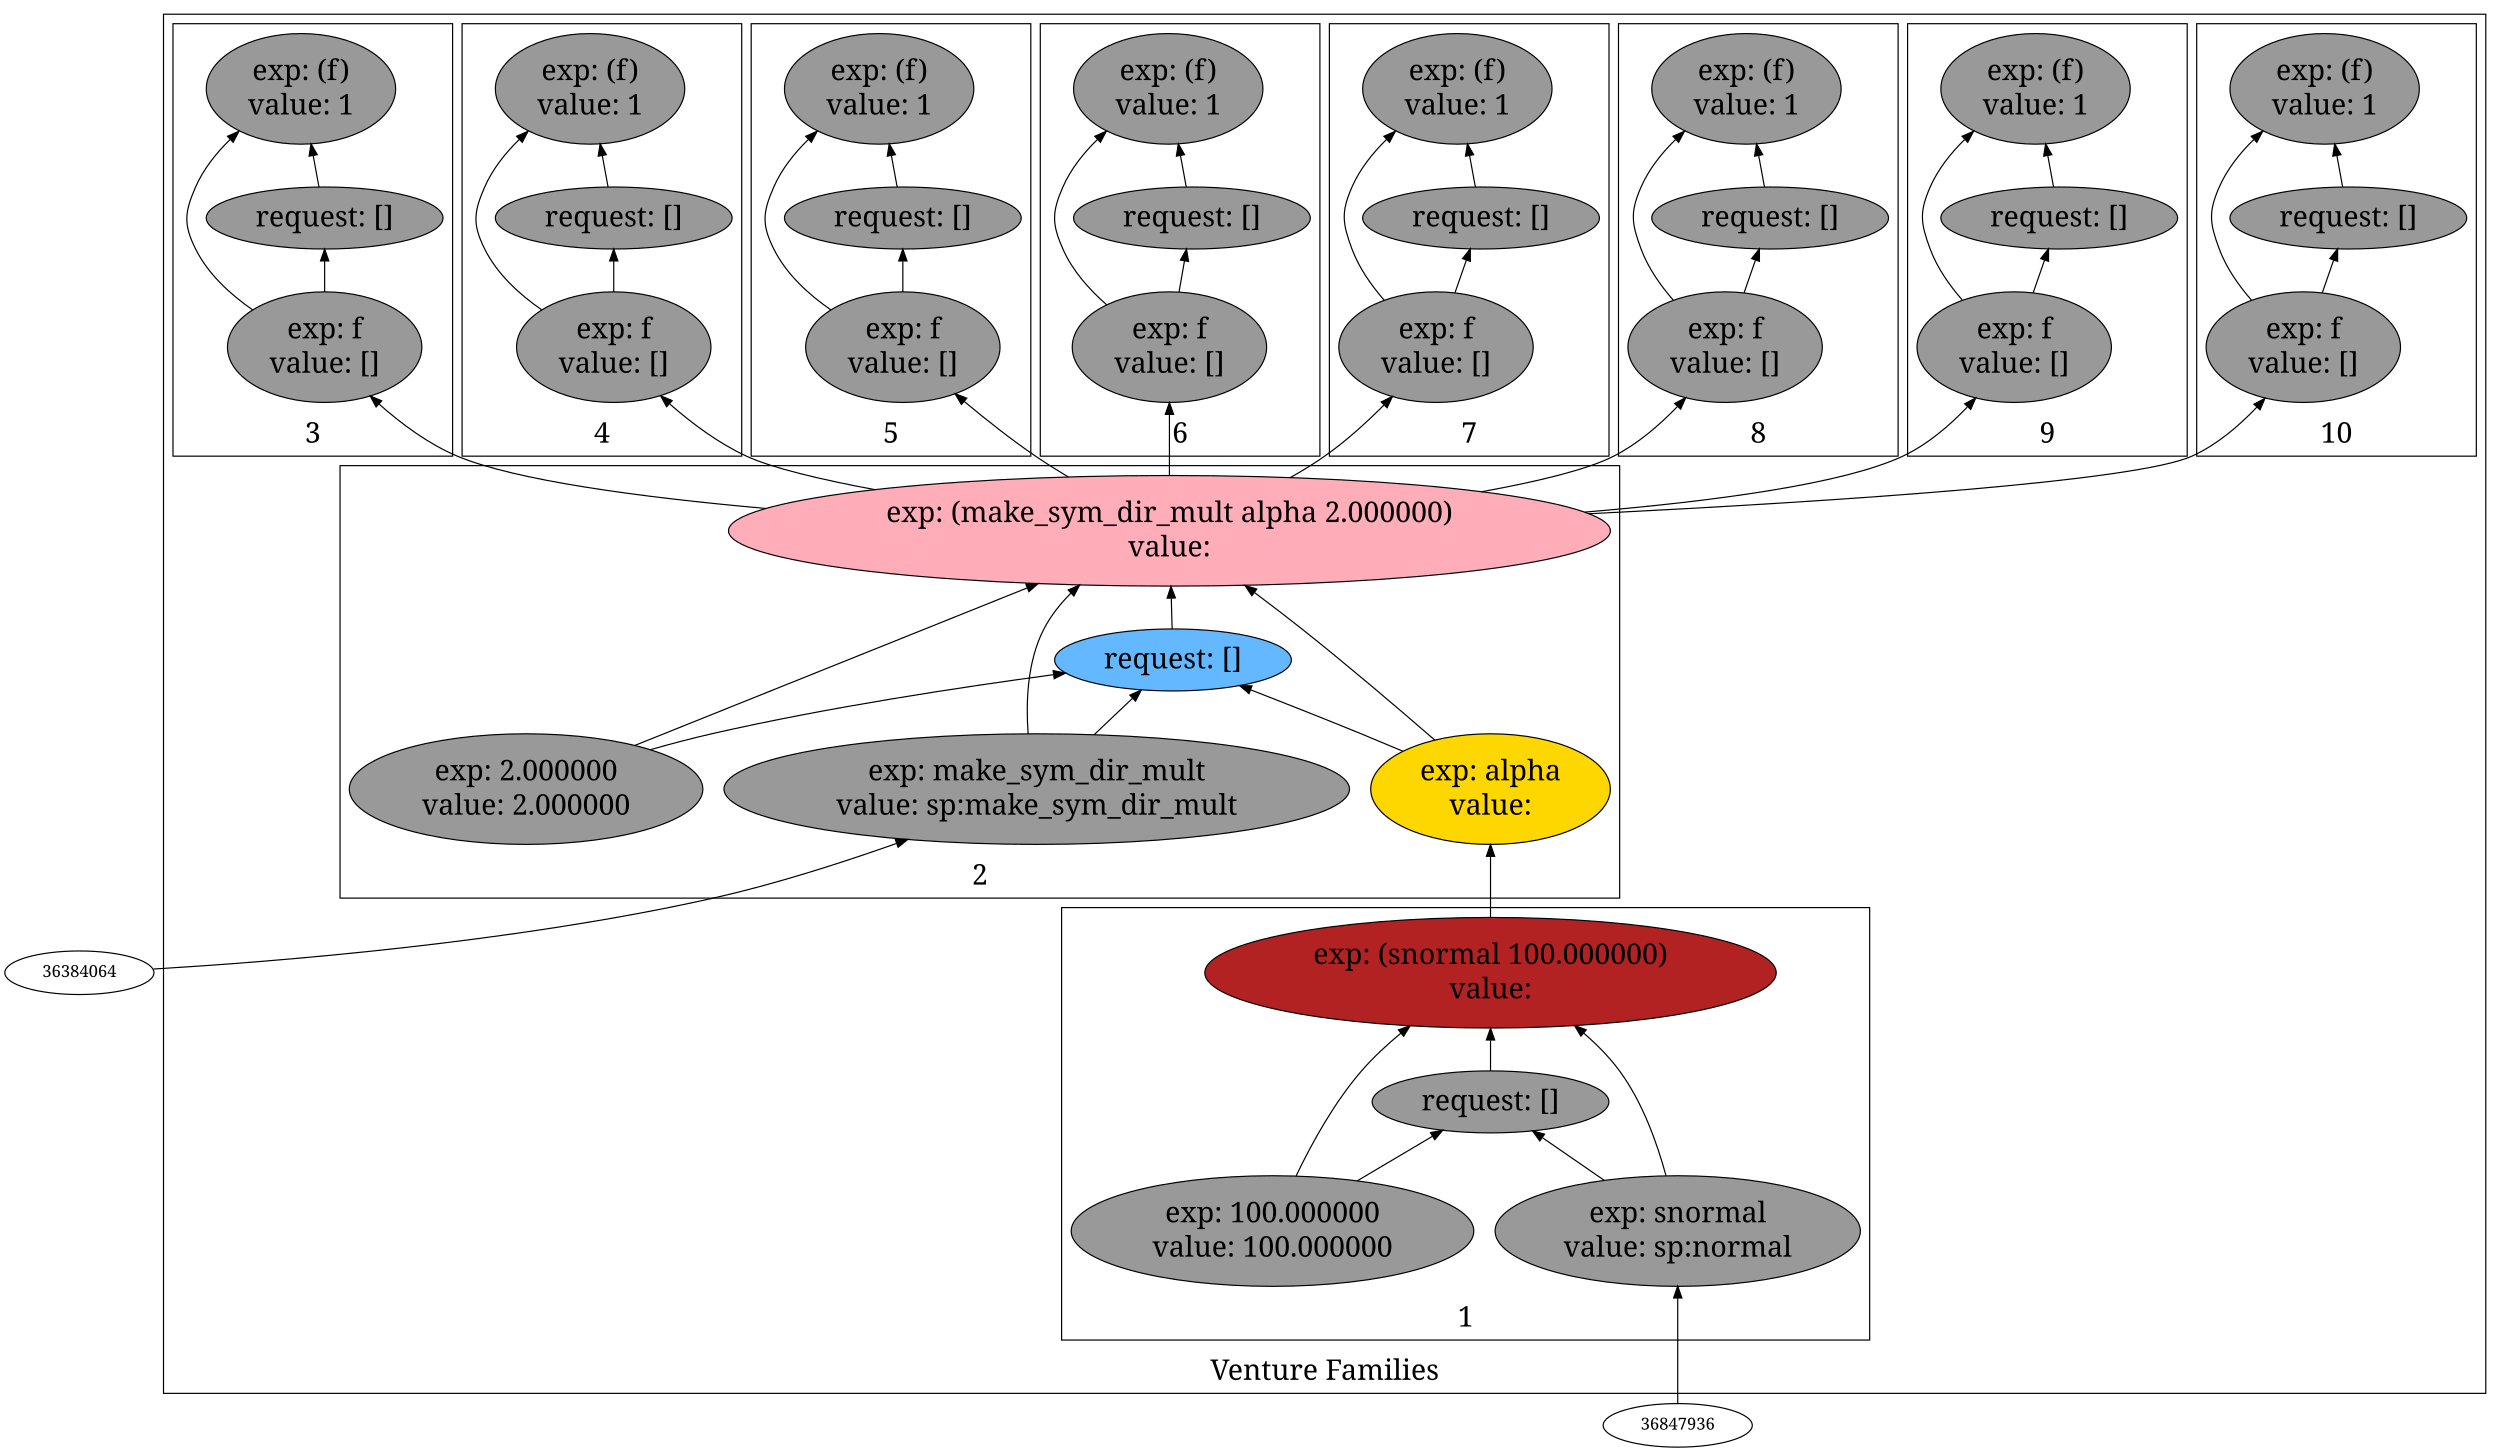
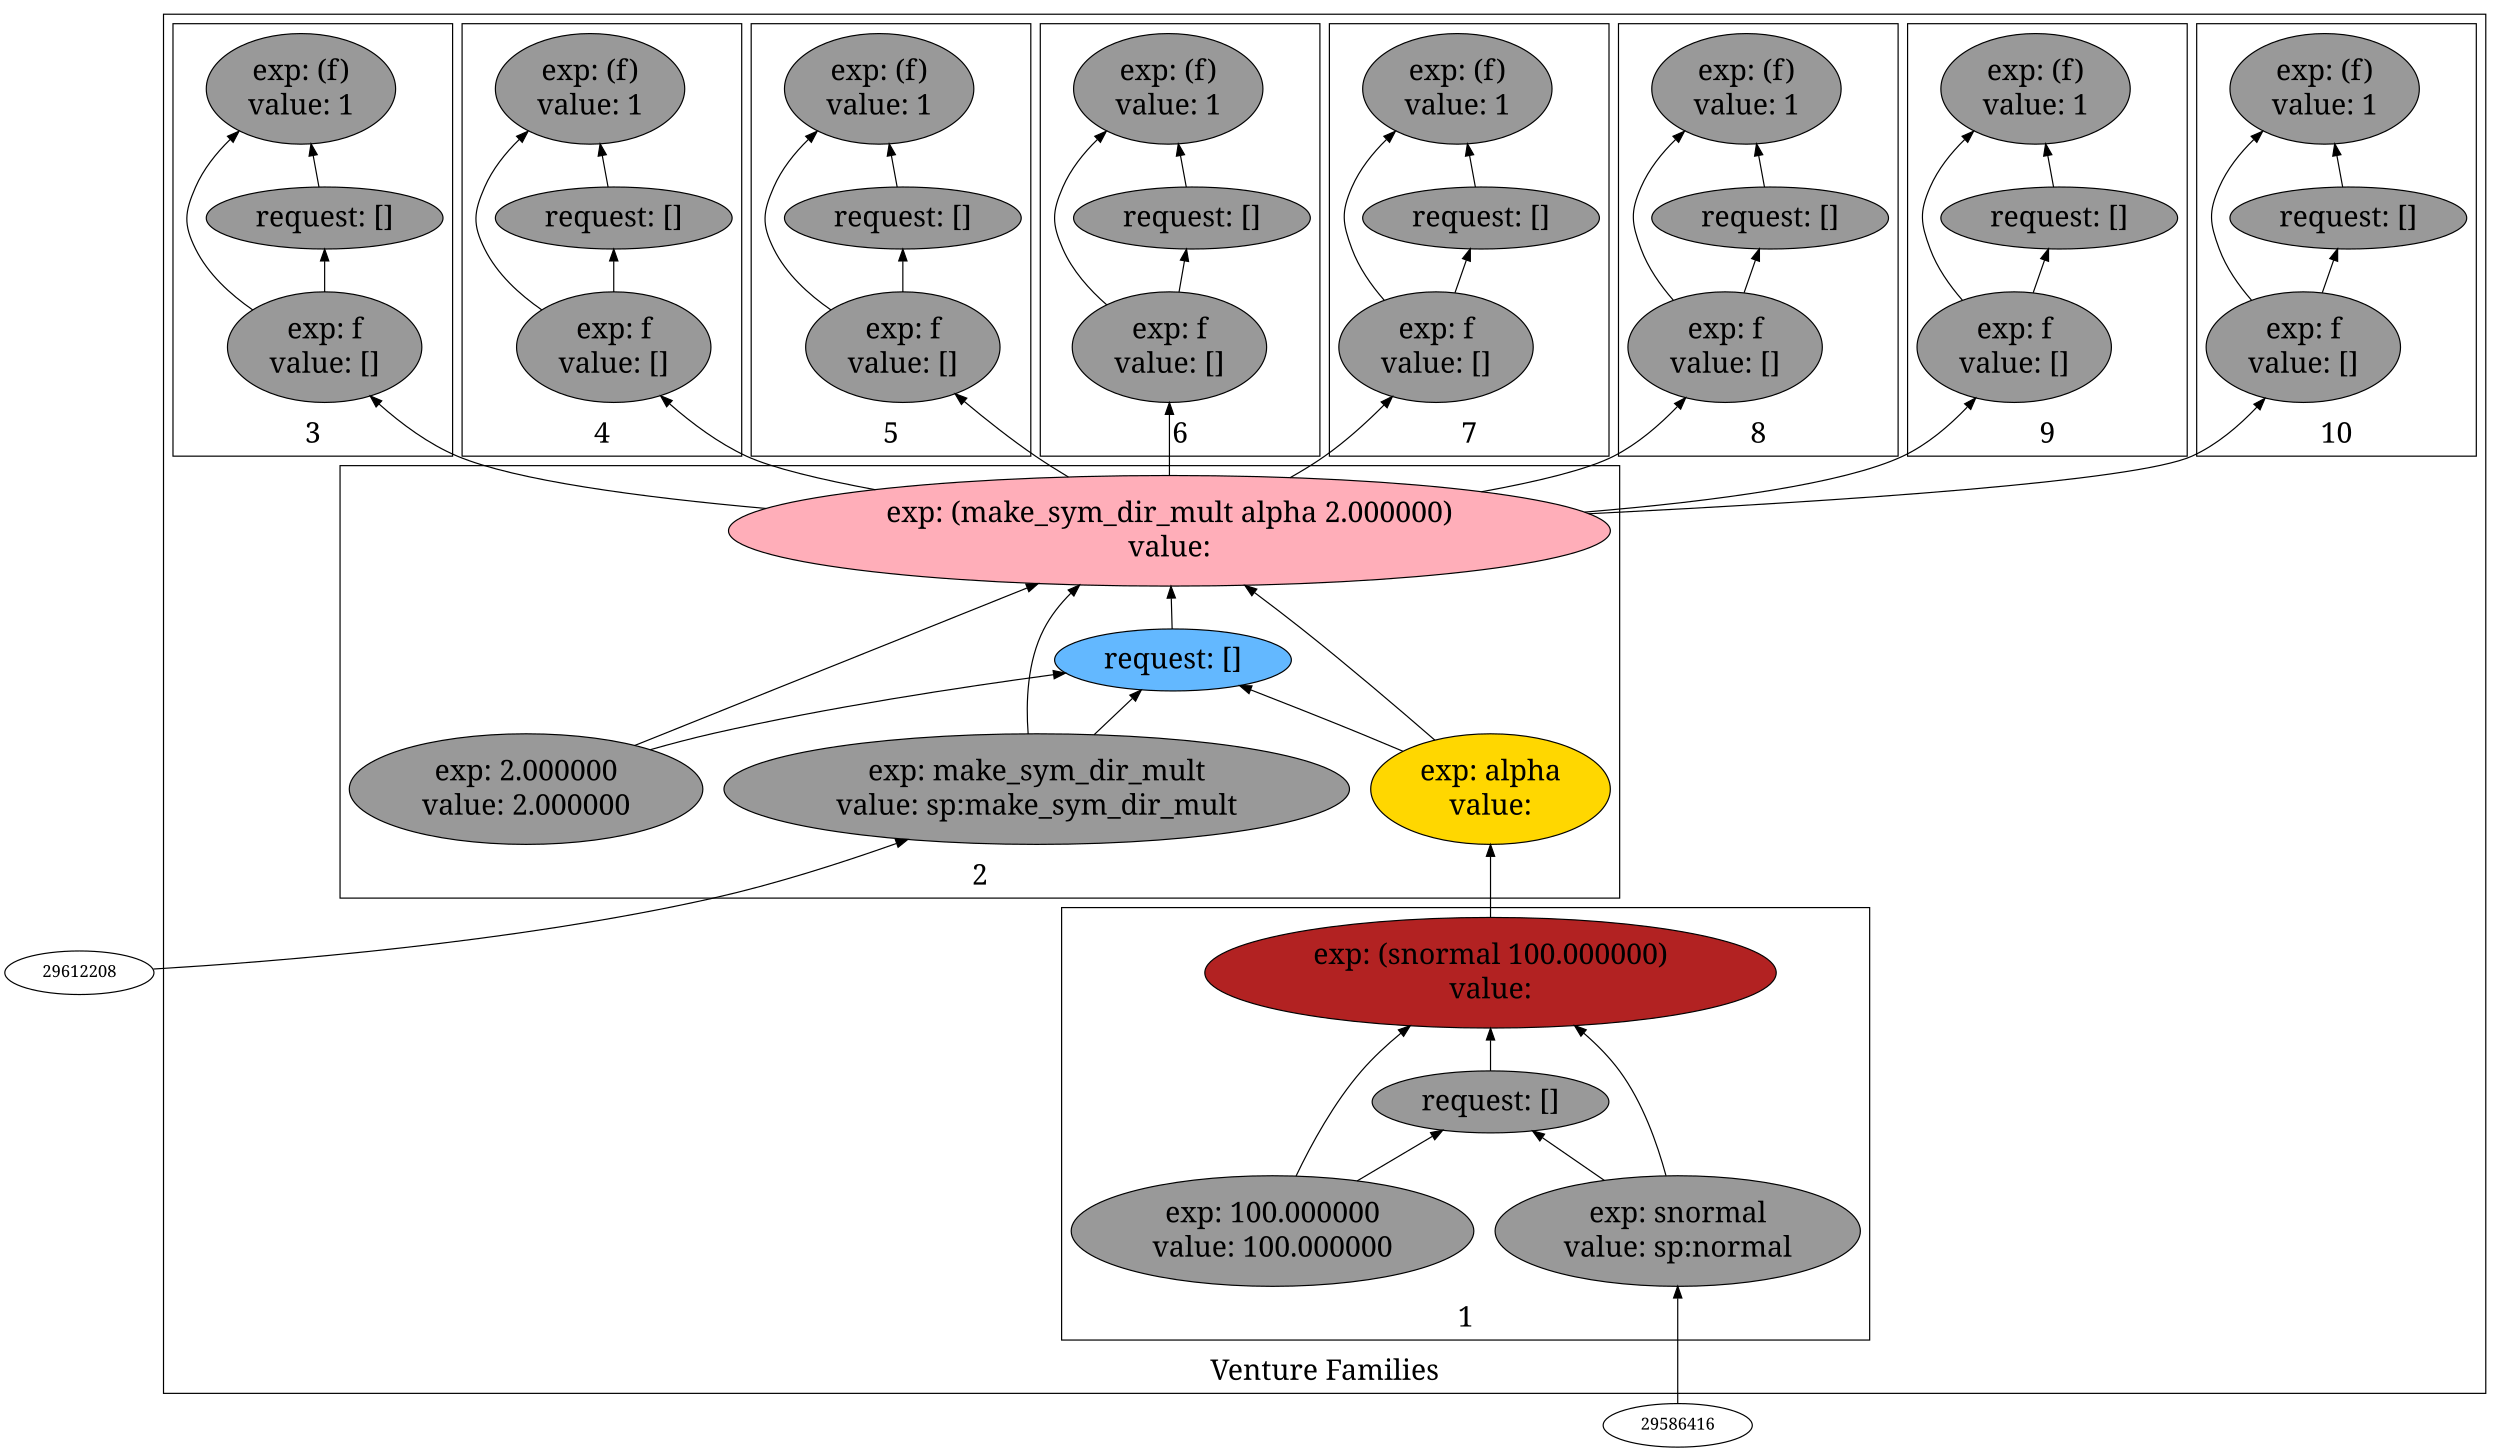
<svg xmlns="http://www.w3.org/2000/svg" width="2110pt" height="1226pt" viewBox="0.00 0.00 2110.00 1226.00">
  <g id="graph1" class="graph" transform="scale(1 1) rotate(0) translate(4 1222)">
    <polygon fill="white" stroke="white" points="-4,5 -4,-1222 2107,-1222 2107,5 -4,5" />
    <g id="graph2" class="cluster">
      <polygon fill="none" stroke="black" points="134,-46 134,-1210 2094,-1210 2094,-46 134,-46" />
      <text text-anchor="middle" x="1114" y="-57.4" font-family="Times Roman,serif" font-size="24.00">Venture Families</text>
    </g>
    <g id="graph3" class="cluster">
      <polygon fill="none" stroke="black" points="892,-91 892,-456 1574,-456 1574,-91 892,-91" />
      <text text-anchor="middle" x="1233" y="-102.4" font-family="Times Roman,serif" font-size="24.00">1</text>
    </g>
    <g id="graph4" class="cluster">
      <polygon fill="none" stroke="black" points="283,-464 283,-829 1363,-829 1363,-464 283,-464" />
      <text text-anchor="middle" x="823" y="-475.4" font-family="Times Roman,serif" font-size="24.00">2</text>
    </g>
    <g id="graph5" class="cluster">
      <polygon fill="none" stroke="black" points="142,-837 142,-1202 378,-1202 378,-837 142,-837" />
      <text text-anchor="middle" x="260" y="-848.4" font-family="Times Roman,serif" font-size="24.00">3</text>
    </g>
    <g id="graph6" class="cluster">
      <polygon fill="none" stroke="black" points="386,-837 386,-1202 622,-1202 622,-837 386,-837" />
      <text text-anchor="middle" x="504" y="-848.4" font-family="Times Roman,serif" font-size="24.00">4</text>
    </g>
    <g id="graph7" class="cluster">
      <polygon fill="none" stroke="black" points="630,-837 630,-1202 866,-1202 866,-837 630,-837" />
      <text text-anchor="middle" x="748" y="-848.4" font-family="Times Roman,serif" font-size="24.00">5</text>
    </g>
    <g id="graph8" class="cluster">
      <polygon fill="none" stroke="black" points="874,-837 874,-1202 1110,-1202 1110,-837 874,-837" />
      <text text-anchor="middle" x="992" y="-848.4" font-family="Times Roman,serif" font-size="24.00">6</text>
    </g>
    <g id="graph9" class="cluster">
      <polygon fill="none" stroke="black" points="1118,-837 1118,-1202 1354,-1202 1354,-837 1118,-837" />
      <text text-anchor="middle" x="1236" y="-848.4" font-family="Times Roman,serif" font-size="24.00">7</text>
    </g>
    <g id="graph10" class="cluster">
      <polygon fill="none" stroke="black" points="1362,-837 1362,-1202 1598,-1202 1598,-837 1362,-837" />
      <text text-anchor="middle" x="1480" y="-848.4" font-family="Times Roman,serif" font-size="24.00">8</text>
    </g>
    <g id="graph11" class="cluster">
      <polygon fill="none" stroke="black" points="1606,-837 1606,-1202 1842,-1202 1842,-837 1606,-837" />
      <text text-anchor="middle" x="1724" y="-848.4" font-family="Times Roman,serif" font-size="24.00">9</text>
    </g>
    <g id="graph12" class="cluster">
      <polygon fill="none" stroke="black" points="1850,-837 1850,-1202 2086,-1202 2086,-837 1850,-837" />
      <text text-anchor="middle" x="1968" y="-848.4" font-family="Times Roman,serif" font-size="24.00">10</text>
    </g>
    <g id="node3" class="node">
      <ellipse fill="firebrick" stroke="black" cx="1254" cy="-401" rx="241.123" ry="46.669" />
      <text text-anchor="middle" x="1254" y="-408.4" font-family="Times Roman,serif" font-size="24.00">exp: (snormal 100.000000)</text>
      <text text-anchor="middle" x="1254" y="-379.4" font-family="Times Roman,serif" font-size="24.00">value: </text>
    </g>
    <g id="node11" class="node">
      <ellipse fill="gold" stroke="black" cx="1254" cy="-556" rx="101.116" ry="46.669" />
      <text text-anchor="middle" x="1254" y="-563.4" font-family="Times Roman,serif" font-size="24.00">exp: alpha</text>
      <text text-anchor="middle" x="1254" y="-534.4" font-family="Times Roman,serif" font-size="24.00">value: </text>
    </g>
-     <g id="edge87" class="edge">
+     <g id="edge91" class="edge">
      <path fill="none" stroke="black" d="M1254,-447.505C1254,-463.677 1254,-482.005 1254,-498.933" />
      <polygon fill="black" stroke="black" points="1250.5,-499.26 1254,-509.26 1257.5,-499.26 1250.5,-499.26" />
    </g>
    <g id="node4" class="node">
      <ellipse fill="#999999" stroke="black" cx="1254" cy="-292" rx="99.91" ry="26.163" />
      <text text-anchor="middle" x="1254" y="-284.9" font-family="Times Roman,serif" font-size="24.00">request: []</text>
    </g>
-     <g id="edge105" class="edge">
+     <g id="edge31" class="edge">
      <path fill="none" stroke="black" d="M1254,-318.108C1254,-325.979 1254,-334.946 1254,-344.005" />
      <polygon fill="black" stroke="black" points="1250.5,-344.218 1254,-354.218 1257.5,-344.218 1250.5,-344.218" />
    </g>
    <g id="node5" class="node">
      <ellipse fill="#999999" stroke="black" cx="1412" cy="-183" rx="154.149" ry="46.669" />
      <text text-anchor="middle" x="1412" y="-190.4" font-family="Times Roman,serif" font-size="24.00">exp: snormal</text>
      <text text-anchor="middle" x="1412" y="-161.4" font-family="Times Roman,serif" font-size="24.00">value: sp:normal</text>
    </g>
-     <g id="edge95" class="edge">
+     <g id="edge21" class="edge">
      <path fill="none" stroke="black" d="M1402.12,-229.623C1394.63,-257.217 1382.28,-291.787 1363,-318 1354.47,-329.599 1343.88,-340.353 1332.68,-350.014" />
      <polygon fill="black" stroke="black" points="1330.3,-347.44 1324.85,-356.524 1334.78,-352.823 1330.3,-347.44" />
    </g>
-     <g id="edge97" class="edge">
+     <g id="edge23" class="edge">
      <path fill="none" stroke="black" d="M1350.01,-225.767C1332.65,-237.744 1314.14,-250.514 1298.05,-261.614" />
      <polygon fill="black" stroke="black" points="1295.62,-259.033 1289.38,-267.592 1299.6,-264.795 1295.62,-259.033" />
    </g>
    <g id="node6" class="node">
      <ellipse fill="#999999" stroke="black" cx="1070" cy="-183" rx="169.913" ry="46.669" />
      <text text-anchor="middle" x="1070" y="-190.4" font-family="Times Roman,serif" font-size="24.00">exp: 100.000000</text>
      <text text-anchor="middle" x="1070" y="-161.4" font-family="Times Roman,serif" font-size="24.00">value: 100.000000</text>
    </g>
-     <g id="edge101" class="edge">
+     <g id="edge27" class="edge">
      <path fill="none" stroke="black" d="M1089.89,-229.45C1103.06,-256.982 1122.1,-291.547 1145,-318 1154.83,-329.359 1166.45,-340.165 1178.37,-350" />
      <polygon fill="black" stroke="black" points="1176.25,-352.783 1186.23,-356.319 1180.63,-347.326 1176.25,-352.783" />
    </g>
-     <g id="edge103" class="edge">
+     <g id="edge29" class="edge">
      <path fill="none" stroke="black" d="M1141.4,-225.298C1162.69,-237.909 1185.53,-251.438 1205.03,-262.993" />
      <polygon fill="black" stroke="black" points="1203.36,-266.067 1213.74,-268.153 1206.92,-260.045 1203.36,-266.067" />
    </g>
    <g id="node8" class="node">
      <ellipse fill="#ffaeb9" stroke="black" cx="983" cy="-774" rx="372.145" ry="46.669" />
      <text text-anchor="middle" x="983" y="-781.4" font-family="Times Roman,serif" font-size="24.00">exp: (make_sym_dir_mult alpha 2.000000)</text>
      <text text-anchor="middle" x="983" y="-752.4" font-family="Times Roman,serif" font-size="24.00">value: </text>
    </g>
    <g id="node16" class="node">
      <ellipse fill="#999999" stroke="black" cx="270" cy="-929" rx="82.024" ry="46.669" />
      <text text-anchor="middle" x="270" y="-936.4" font-family="Times Roman,serif" font-size="24.00">exp: f</text>
      <text text-anchor="middle" x="270" y="-907.4" font-family="Times Roman,serif" font-size="24.00">value: []</text>
    </g>
-     <g id="edge73" class="edge">
+     <g id="edge53" class="edge">
      <path fill="none" stroke="black" d="M642.586,-792.841C534.738,-802.443 430.879,-816.561 382,-837 357.821,-847.111 334.778,-864.222 315.949,-880.964" />
      <polygon fill="black" stroke="black" points="313.439,-878.517 308.414,-887.844 318.159,-883.686 313.439,-878.517" />
    </g>
    <g id="node20" class="node">
      <ellipse fill="#999999" stroke="black" cx="514" cy="-929" rx="82.024" ry="46.669" />
      <text text-anchor="middle" x="514" y="-936.4" font-family="Times Roman,serif" font-size="24.00">exp: f</text>
      <text text-anchor="middle" x="514" y="-907.4" font-family="Times Roman,serif" font-size="24.00">value: []</text>
    </g>
-     <g id="edge41" class="edge">
+     <g id="edge61" class="edge">
      <path fill="none" stroke="black" d="M734.842,-808.646C688.549,-817.265 647.87,-826.939 626,-837 602.597,-847.766 580,-864.635 561.308,-881.003" />
      <polygon fill="black" stroke="black" points="558.651,-878.684 553.545,-887.968 563.326,-883.895 558.651,-878.684" />
    </g>
    <g id="node24" class="node">
      <ellipse fill="#999999" stroke="black" cx="758" cy="-929" rx="82.024" ry="46.669" />
      <text text-anchor="middle" x="758" y="-936.4" font-family="Times Roman,serif" font-size="24.00">exp: f</text>
      <text text-anchor="middle" x="758" y="-907.4" font-family="Times Roman,serif" font-size="24.00">value: []</text>
    </g>
-     <g id="edge57" class="edge">
+     <g id="edge37" class="edge">
      <path fill="none" stroke="black" d="M897.773,-819.343C888.252,-825.045 878.817,-830.992 870,-837 849.53,-850.948 828.243,-867.772 809.793,-883.199" />
      <polygon fill="black" stroke="black" points="807.458,-880.589 802.07,-889.712 811.971,-885.94 807.458,-880.589" />
    </g>
    <g id="node28" class="node">
      <ellipse fill="#999999" stroke="black" cx="983" cy="-929" rx="82.024" ry="46.669" />
      <text text-anchor="middle" x="983" y="-936.4" font-family="Times Roman,serif" font-size="24.00">exp: f</text>
      <text text-anchor="middle" x="983" y="-907.4" font-family="Times Roman,serif" font-size="24.00">value: []</text>
    </g>
-     <g id="edge65" class="edge">
+     <g id="edge69" class="edge">
      <path fill="none" stroke="black" d="M983,-820.505C983,-836.677 983,-855.005 983,-871.933" />
      <polygon fill="black" stroke="black" points="979.5,-872.26 983,-882.26 986.5,-872.26 979.5,-872.26" />
    </g>
    <g id="node32" class="node">
      <ellipse fill="#999999" stroke="black" cx="1208" cy="-929" rx="82.024" ry="46.669" />
      <text text-anchor="middle" x="1208" y="-936.4" font-family="Times Roman,serif" font-size="24.00">exp: f</text>
      <text text-anchor="middle" x="1208" y="-907.4" font-family="Times Roman,serif" font-size="24.00">value: []</text>
    </g>
-     <g id="edge25" class="edge">
+     <g id="edge77" class="edge">
      <path fill="none" stroke="black" d="M1084.67,-818.75C1094.85,-824.444 1104.8,-830.553 1114,-837 1131.68,-849.392 1149.11,-865.177 1164.08,-880.159" />
      <polygon fill="black" stroke="black" points="1161.72,-882.747 1171.22,-887.431 1166.71,-877.843 1161.72,-882.747" />
    </g>
    <g id="node36" class="node">
      <ellipse fill="#999999" stroke="black" cx="1452" cy="-929" rx="82.024" ry="46.669" />
      <text text-anchor="middle" x="1452" y="-936.4" font-family="Times Roman,serif" font-size="24.00">exp: f</text>
      <text text-anchor="middle" x="1452" y="-907.4" font-family="Times Roman,serif" font-size="24.00">value: []</text>
    </g>
-     <g id="edge17" class="edge">
+     <g id="edge103" class="edge">
      <path fill="none" stroke="black" d="M1246.26,-806.942C1294.06,-815.588 1335.79,-825.701 1358,-837 1377.94,-847.142 1396.38,-862.996 1411.56,-878.703" />
      <polygon fill="black" stroke="black" points="1409.35,-881.465 1418.74,-886.377 1414.46,-876.683 1409.35,-881.465" />
    </g>
    <g id="node40" class="node">
      <ellipse fill="#999999" stroke="black" cx="1696" cy="-929" rx="82.024" ry="46.669" />
      <text text-anchor="middle" x="1696" y="-936.4" font-family="Times Roman,serif" font-size="24.00">exp: f</text>
      <text text-anchor="middle" x="1696" y="-907.4" font-family="Times Roman,serif" font-size="24.00">value: []</text>
    </g>
-     <g id="edge49" class="edge">
+     <g id="edge45" class="edge">
      <path fill="none" stroke="black" d="M1333.41,-789.769C1445.04,-799.066 1552.42,-813.776 1602,-837 1622.44,-846.572 1641.1,-862.465 1656.32,-878.371" />
      <polygon fill="black" stroke="black" points="1654.15,-881.181 1663.51,-886.153 1659.29,-876.432 1654.15,-881.181" />
    </g>
    <g id="node44" class="node">
      <ellipse fill="#999999" stroke="black" cx="1940" cy="-929" rx="82.024" ry="46.669" />
      <text text-anchor="middle" x="1940" y="-936.4" font-family="Times Roman,serif" font-size="24.00">exp: f</text>
      <text text-anchor="middle" x="1940" y="-907.4" font-family="Times Roman,serif" font-size="24.00">value: []</text>
    </g>
-     <g id="edge33" class="edge">
+     <g id="edge17" class="edge">
      <path fill="none" stroke="black" d="M1336.88,-788.38C1553.9,-799.198 1798.97,-815.786 1846,-837 1866.76,-846.364 1885.61,-862.394 1900.89,-878.475" />
      <polygon fill="black" stroke="black" points="1898.31,-880.842 1907.65,-885.843 1903.47,-876.109 1898.31,-880.842" />
    </g>
    <g id="node9" class="node">
      <ellipse fill="#63b8ff" stroke="black" cx="986" cy="-665" rx="99.91" ry="26.163" />
      <text text-anchor="middle" x="986" y="-657.9" font-family="Times Roman,serif" font-size="24.00">request: []</text>
    </g>
-     <g id="edge93" class="edge">
+     <g id="edge97" class="edge">
      <path fill="none" stroke="black" d="M985.281,-691.108C985.065,-698.979 984.818,-707.946 984.569,-717.005" />
      <polygon fill="black" stroke="black" points="981.064,-717.126 984.288,-727.218 988.061,-717.318 981.064,-717.126" />
    </g>
    <g id="node10" class="node">
      <ellipse fill="#999999" stroke="black" cx="871" cy="-556" rx="263.958" ry="46.669" />
      <text text-anchor="middle" x="871" y="-563.4" font-family="Times Roman,serif" font-size="24.00">exp: make_sym_dir_mult</text>
      <text text-anchor="middle" x="871" y="-534.4" font-family="Times Roman,serif" font-size="24.00">value: sp:make_sym_dir_mult</text>
    </g>
-     <g id="edge77" class="edge">
+     <g id="edge81" class="edge">
      <path fill="none" stroke="black" d="M863.76,-602.527C861.721,-629.759 863.093,-663.988 877,-691 882.741,-702.15 890.731,-712.272 899.777,-721.308" />
      <polygon fill="black" stroke="black" points="897.552,-724.02 907.235,-728.32 902.347,-718.92 897.552,-724.02" />
    </g>
-     <g id="edge79" class="edge">
+     <g id="edge83" class="edge">
      <path fill="none" stroke="black" d="M919.437,-601.91C930.296,-612.203 941.598,-622.915 951.74,-632.527" />
      <polygon fill="black" stroke="black" points="949.577,-635.3 959.243,-639.639 954.393,-630.219 949.577,-635.3" />
    </g>
-     <g id="edge83" class="edge">
+     <g id="edge87" class="edge">
      <path fill="none" stroke="black" d="M1207.03,-597.299C1175.73,-624.463 1133.43,-660.497 1095,-691 1082.21,-701.154 1068.37,-711.723 1054.94,-721.783" />
      <polygon fill="black" stroke="black" points="1052.56,-719.189 1046.64,-727.972 1056.75,-724.8 1052.56,-719.189" />
    </g>
-     <g id="edge85" class="edge">
+     <g id="edge89" class="edge">
      <path fill="none" stroke="black" d="M1180.16,-587.906C1168.1,-593.014 1155.72,-598.197 1144,-603 1113.75,-615.396 1080.04,-628.694 1051.55,-639.783" />
      <polygon fill="black" stroke="black" points="1050.15,-636.57 1042.1,-643.454 1052.69,-643.095 1050.15,-636.57" />
    </g>
    <g id="node12" class="node">
      <ellipse fill="#999999" stroke="black" cx="440" cy="-556" rx="149.2" ry="46.669" />
      <text text-anchor="middle" x="440" y="-563.4" font-family="Times Roman,serif" font-size="24.00">exp: 2.000000</text>
      <text text-anchor="middle" x="440" y="-534.4" font-family="Times Roman,serif" font-size="24.00">value: 2.000000</text>
    </g>
-     <g id="edge89" class="edge">
+     <g id="edge93" class="edge">
      <path fill="none" stroke="black" d="M531.499,-592.734C622.56,-629.293 762.791,-685.592 862.793,-725.74" />
      <polygon fill="black" stroke="black" points="861.758,-729.096 872.342,-729.574 864.366,-722.6 861.758,-729.096" />
    </g>
-     <g id="edge91" class="edge">
+     <g id="edge95" class="edge">
      <path fill="none" stroke="black" d="M544.88,-589.281C562.511,-594.275 580.699,-599.062 598,-603 694.636,-624.995 806.554,-641.994 885.283,-652.583" />
      <polygon fill="black" stroke="black" points="884.824,-656.053 895.199,-653.907 885.75,-649.114 884.824,-656.053" />
    </g>
    <g id="node14" class="node">
      <ellipse fill="#999999" stroke="black" cx="250" cy="-1147" rx="79.903" ry="46.669" />
      <text text-anchor="middle" x="250" y="-1154.4" font-family="Times Roman,serif" font-size="24.00">exp: (f)</text>
      <text text-anchor="middle" x="250" y="-1125.4" font-family="Times Roman,serif" font-size="24.00">value: 1</text>
    </g>
    <g id="node15" class="node">
      <ellipse fill="#999999" stroke="black" cx="270" cy="-1038" rx="99.91" ry="26.163" />
      <text text-anchor="middle" x="270" y="-1030.9" font-family="Times Roman,serif" font-size="24.00">request: []</text>
    </g>
-     <g id="edge75" class="edge">
+     <g id="edge55" class="edge">
      <path fill="none" stroke="black" d="M265.21,-1064.11C263.733,-1072.16 262.046,-1081.35 260.346,-1090.62" />
      <polygon fill="black" stroke="black" points="256.867,-1090.18 258.505,-1100.65 263.752,-1091.45 256.867,-1090.18" />
    </g>
-     <g id="edge69" class="edge">
+     <g id="edge49" class="edge">
      <path fill="none" stroke="black" d="M209.378,-960.355C190.312,-973.533 171.507,-990.794 161,-1012 150.74,-1032.71 151.785,-1042.81 161,-1064 167.558,-1079.08 178.357,-1092.67 190.211,-1104.27" />
      <polygon fill="black" stroke="black" points="187.993,-1106.99 197.7,-1111.23 192.76,-1101.86 187.993,-1106.99" />
    </g>
-     <g id="edge71" class="edge">
+     <g id="edge51" class="edge">
      <path fill="none" stroke="black" d="M270,-975.542C270,-984.249 270,-993.232 270,-1001.58" />
      <polygon fill="black" stroke="black" points="266.5,-1001.74 270,-1011.74 273.5,-1001.74 266.5,-1001.74" />
    </g>
    <g id="node18" class="node">
      <ellipse fill="#999999" stroke="black" cx="494" cy="-1147" rx="79.903" ry="46.669" />
      <text text-anchor="middle" x="494" y="-1154.4" font-family="Times Roman,serif" font-size="24.00">exp: (f)</text>
      <text text-anchor="middle" x="494" y="-1125.4" font-family="Times Roman,serif" font-size="24.00">value: 1</text>
    </g>
    <g id="node19" class="node">
      <ellipse fill="#999999" stroke="black" cx="514" cy="-1038" rx="99.91" ry="26.163" />
      <text text-anchor="middle" x="514" y="-1030.9" font-family="Times Roman,serif" font-size="24.00">request: []</text>
    </g>
-     <g id="edge43" class="edge">
+     <g id="edge63" class="edge">
      <path fill="none" stroke="black" d="M509.21,-1064.11C507.733,-1072.16 506.046,-1081.35 504.346,-1090.62" />
      <polygon fill="black" stroke="black" points="500.867,-1090.18 502.505,-1100.65 507.752,-1091.45 500.867,-1090.18" />
    </g>
-     <g id="edge37" class="edge">
+     <g id="edge57" class="edge">
      <path fill="none" stroke="black" d="M453.378,-960.355C434.312,-973.533 415.507,-990.794 405,-1012 394.74,-1032.71 395.785,-1042.81 405,-1064 411.558,-1079.08 422.357,-1092.67 434.211,-1104.27" />
      <polygon fill="black" stroke="black" points="431.993,-1106.99 441.7,-1111.23 436.76,-1101.86 431.993,-1106.99" />
    </g>
-     <g id="edge39" class="edge">
+     <g id="edge59" class="edge">
      <path fill="none" stroke="black" d="M514,-975.542C514,-984.249 514,-993.232 514,-1001.58" />
      <polygon fill="black" stroke="black" points="510.5,-1001.74 514,-1011.74 517.5,-1001.74 510.5,-1001.74" />
    </g>
    <g id="node22" class="node">
      <ellipse fill="#999999" stroke="black" cx="738" cy="-1147" rx="79.903" ry="46.669" />
      <text text-anchor="middle" x="738" y="-1154.4" font-family="Times Roman,serif" font-size="24.00">exp: (f)</text>
      <text text-anchor="middle" x="738" y="-1125.4" font-family="Times Roman,serif" font-size="24.00">value: 1</text>
    </g>
    <g id="node23" class="node">
      <ellipse fill="#999999" stroke="black" cx="758" cy="-1038" rx="99.91" ry="26.163" />
      <text text-anchor="middle" x="758" y="-1030.9" font-family="Times Roman,serif" font-size="24.00">request: []</text>
    </g>
-     <g id="edge59" class="edge">
+     <g id="edge39" class="edge">
      <path fill="none" stroke="black" d="M753.21,-1064.11C751.733,-1072.16 750.046,-1081.35 748.346,-1090.62" />
      <polygon fill="black" stroke="black" points="744.867,-1090.18 746.505,-1100.65 751.752,-1091.45 744.867,-1090.18" />
    </g>
-     <g id="edge53" class="edge">
+     <g id="edge33" class="edge">
      <path fill="none" stroke="black" d="M697.378,-960.355C678.312,-973.533 659.507,-990.794 649,-1012 638.74,-1032.71 639.785,-1042.81 649,-1064 655.558,-1079.08 666.357,-1092.67 678.211,-1104.27" />
      <polygon fill="black" stroke="black" points="675.993,-1106.99 685.7,-1111.23 680.76,-1101.86 675.993,-1106.99" />
    </g>
-     <g id="edge55" class="edge">
+     <g id="edge35" class="edge">
      <path fill="none" stroke="black" d="M758,-975.542C758,-984.249 758,-993.232 758,-1001.58" />
      <polygon fill="black" stroke="black" points="754.5,-1001.74 758,-1011.74 761.5,-1001.74 754.5,-1001.74" />
    </g>
    <g id="node26" class="node">
      <ellipse fill="#999999" stroke="black" cx="982" cy="-1147" rx="79.903" ry="46.669" />
      <text text-anchor="middle" x="982" y="-1154.4" font-family="Times Roman,serif" font-size="24.00">exp: (f)</text>
      <text text-anchor="middle" x="982" y="-1125.4" font-family="Times Roman,serif" font-size="24.00">value: 1</text>
    </g>
    <g id="node27" class="node">
      <ellipse fill="#999999" stroke="black" cx="1002" cy="-1038" rx="99.91" ry="26.163" />
      <text text-anchor="middle" x="1002" y="-1030.9" font-family="Times Roman,serif" font-size="24.00">request: []</text>
    </g>
-     <g id="edge67" class="edge">
+     <g id="edge71" class="edge">
      <path fill="none" stroke="black" d="M997.21,-1064.11C995.733,-1072.16 994.046,-1081.35 992.346,-1090.62" />
      <polygon fill="black" stroke="black" points="988.867,-1090.18 990.505,-1100.65 995.752,-1091.45 988.867,-1090.18" />
    </g>
-     <g id="edge61" class="edge">
+     <g id="edge65" class="edge">
      <path fill="none" stroke="black" d="M930.124,-964.661C915.282,-977.648 901.018,-993.699 893,-1012 883.726,-1033.17 883.785,-1042.81 893,-1064 899.558,-1079.08 910.357,-1092.67 922.211,-1104.27" />
      <polygon fill="black" stroke="black" points="919.993,-1106.99 929.7,-1111.23 924.76,-1101.86 919.993,-1106.99" />
    </g>
-     <g id="edge63" class="edge">
+     <g id="edge67" class="edge">
      <path fill="none" stroke="black" d="M991.113,-975.542C992.647,-984.345 994.231,-993.432 995.7,-1001.86" />
      <polygon fill="black" stroke="black" points="992.257,-1002.49 997.422,-1011.74 999.153,-1001.29 992.257,-1002.49" />
    </g>
    <g id="node30" class="node">
      <ellipse fill="#999999" stroke="black" cx="1226" cy="-1147" rx="79.903" ry="46.669" />
      <text text-anchor="middle" x="1226" y="-1154.4" font-family="Times Roman,serif" font-size="24.00">exp: (f)</text>
      <text text-anchor="middle" x="1226" y="-1125.4" font-family="Times Roman,serif" font-size="24.00">value: 1</text>
    </g>
    <g id="node31" class="node">
      <ellipse fill="#999999" stroke="black" cx="1246" cy="-1038" rx="99.91" ry="26.163" />
      <text text-anchor="middle" x="1246" y="-1030.9" font-family="Times Roman,serif" font-size="24.00">request: []</text>
    </g>
-     <g id="edge27" class="edge">
+     <g id="edge79" class="edge">
      <path fill="none" stroke="black" d="M1241.21,-1064.11C1239.73,-1072.16 1238.05,-1081.35 1236.35,-1090.62" />
      <polygon fill="black" stroke="black" points="1232.87,-1090.18 1234.5,-1100.65 1239.75,-1091.45 1232.87,-1090.18" />
    </g>
-     <g id="edge21" class="edge">
+     <g id="edge73" class="edge">
      <path fill="none" stroke="black" d="M1164.24,-968.669C1153.21,-981.313 1142.85,-996.169 1137,-1012 1128.99,-1033.68 1127.78,-1042.81 1137,-1064 1143.56,-1079.08 1154.36,-1092.67 1166.21,-1104.27" />
      <polygon fill="black" stroke="black" points="1163.99,-1106.99 1173.7,-1111.23 1168.76,-1101.86 1163.99,-1106.99" />
    </g>
-     <g id="edge23" class="edge">
+     <g id="edge75" class="edge">
      <path fill="none" stroke="black" d="M1224.01,-974.91C1227.22,-984.125 1230.55,-993.677 1233.61,-1002.47" />
      <polygon fill="black" stroke="black" points="1230.35,-1003.74 1236.95,-1012.03 1236.96,-1001.43 1230.35,-1003.74" />
    </g>
    <g id="node34" class="node">
      <ellipse fill="#999999" stroke="black" cx="1470" cy="-1147" rx="79.903" ry="46.669" />
      <text text-anchor="middle" x="1470" y="-1154.4" font-family="Times Roman,serif" font-size="24.00">exp: (f)</text>
      <text text-anchor="middle" x="1470" y="-1125.4" font-family="Times Roman,serif" font-size="24.00">value: 1</text>
    </g>
    <g id="node35" class="node">
      <ellipse fill="#999999" stroke="black" cx="1490" cy="-1038" rx="99.91" ry="26.163" />
      <text text-anchor="middle" x="1490" y="-1030.9" font-family="Times Roman,serif" font-size="24.00">request: []</text>
    </g>
-     <g id="edge19" class="edge">
+     <g id="edge105" class="edge">
      <path fill="none" stroke="black" d="M1485.21,-1064.11C1483.73,-1072.16 1482.05,-1081.35 1480.35,-1090.62" />
      <polygon fill="black" stroke="black" points="1476.87,-1090.18 1478.5,-1100.65 1483.75,-1091.45 1476.87,-1090.18" />
    </g>
-     <g id="edge13" class="edge">
+     <g id="edge99" class="edge">
      <path fill="none" stroke="black" d="M1408.24,-968.669C1397.21,-981.313 1386.85,-996.169 1381,-1012 1372.99,-1033.68 1371.78,-1042.81 1381,-1064 1387.56,-1079.08 1398.36,-1092.67 1410.21,-1104.27" />
      <polygon fill="black" stroke="black" points="1407.99,-1106.99 1417.7,-1111.23 1412.76,-1101.86 1407.99,-1106.99" />
    </g>
-     <g id="edge15" class="edge">
+     <g id="edge101" class="edge">
      <path fill="none" stroke="black" d="M1468.01,-974.91C1471.22,-984.125 1474.55,-993.677 1477.61,-1002.47" />
      <polygon fill="black" stroke="black" points="1474.35,-1003.74 1480.95,-1012.03 1480.96,-1001.43 1474.35,-1003.74" />
    </g>
    <g id="node38" class="node">
      <ellipse fill="#999999" stroke="black" cx="1714" cy="-1147" rx="79.903" ry="46.669" />
      <text text-anchor="middle" x="1714" y="-1154.4" font-family="Times Roman,serif" font-size="24.00">exp: (f)</text>
      <text text-anchor="middle" x="1714" y="-1125.4" font-family="Times Roman,serif" font-size="24.00">value: 1</text>
    </g>
    <g id="node39" class="node">
      <ellipse fill="#999999" stroke="black" cx="1734" cy="-1038" rx="99.91" ry="26.163" />
      <text text-anchor="middle" x="1734" y="-1030.9" font-family="Times Roman,serif" font-size="24.00">request: []</text>
    </g>
-     <g id="edge51" class="edge">
+     <g id="edge47" class="edge">
      <path fill="none" stroke="black" d="M1729.21,-1064.11C1727.73,-1072.16 1726.05,-1081.35 1724.35,-1090.62" />
      <polygon fill="black" stroke="black" points="1720.87,-1090.18 1722.5,-1100.65 1727.75,-1091.45 1720.87,-1090.18" />
    </g>
-     <g id="edge45" class="edge">
+     <g id="edge41" class="edge">
      <path fill="none" stroke="black" d="M1652.24,-968.669C1641.21,-981.313 1630.85,-996.169 1625,-1012 1616.99,-1033.68 1615.78,-1042.81 1625,-1064 1631.56,-1079.08 1642.36,-1092.67 1654.21,-1104.27" />
      <polygon fill="black" stroke="black" points="1651.99,-1106.99 1661.7,-1111.23 1656.76,-1101.86 1651.99,-1106.99" />
    </g>
-     <g id="edge47" class="edge">
+     <g id="edge43" class="edge">
      <path fill="none" stroke="black" d="M1712.01,-974.91C1715.22,-984.125 1718.55,-993.677 1721.61,-1002.47" />
      <polygon fill="black" stroke="black" points="1718.35,-1003.74 1724.95,-1012.03 1724.96,-1001.43 1718.35,-1003.74" />
    </g>
    <g id="node42" class="node">
      <ellipse fill="#999999" stroke="black" cx="1958" cy="-1147" rx="79.903" ry="46.669" />
      <text text-anchor="middle" x="1958" y="-1154.4" font-family="Times Roman,serif" font-size="24.00">exp: (f)</text>
      <text text-anchor="middle" x="1958" y="-1125.4" font-family="Times Roman,serif" font-size="24.00">value: 1</text>
    </g>
    <g id="node43" class="node">
      <ellipse fill="#999999" stroke="black" cx="1978" cy="-1038" rx="99.91" ry="26.163" />
      <text text-anchor="middle" x="1978" y="-1030.9" font-family="Times Roman,serif" font-size="24.00">request: []</text>
    </g>
-     <g id="edge35" class="edge">
+     <g id="edge19" class="edge">
      <path fill="none" stroke="black" d="M1973.21,-1064.11C1971.73,-1072.16 1970.05,-1081.35 1968.35,-1090.62" />
      <polygon fill="black" stroke="black" points="1964.87,-1090.18 1966.5,-1100.65 1971.75,-1091.45 1964.87,-1090.18" />
    </g>
-     <g id="edge29" class="edge">
+     <g id="edge13" class="edge">
      <path fill="none" stroke="black" d="M1896.24,-968.669C1885.21,-981.313 1874.85,-996.169 1869,-1012 1860.99,-1033.68 1859.78,-1042.81 1869,-1064 1875.56,-1079.08 1886.36,-1092.67 1898.21,-1104.27" />
      <polygon fill="black" stroke="black" points="1895.99,-1106.99 1905.7,-1111.23 1900.76,-1101.86 1895.99,-1106.99" />
    </g>
-     <g id="edge31" class="edge">
+     <g id="edge15" class="edge">
      <path fill="none" stroke="black" d="M1956.01,-974.91C1959.22,-984.125 1962.55,-993.677 1965.61,-1002.47" />
      <polygon fill="black" stroke="black" points="1962.35,-1003.74 1968.95,-1012.03 1968.96,-1001.43 1962.35,-1003.74" />
    </g>
-     <g id="node79" class="node">
+     <g id="node51" class="node">
+       <ellipse fill="none" stroke="black" cx="1412" cy="-19" rx="62.932" ry="18.385" />
+       <text text-anchor="middle" x="1412" y="-15.4" font-family="Times Roman,serif" font-size="14.00">29586416</text>
+     </g>
+     <g id="edge25" class="edge">
+       <path fill="none" stroke="black" d="M1412,-37.813C1412,-59.281 1412,-95.409 1412,-126.255" />
+       <polygon fill="black" stroke="black" points="1408.5,-126.484 1412,-136.484 1415.5,-126.484 1408.5,-126.484" />
+     </g>
+     <g id="node82" class="node">
      <ellipse fill="none" stroke="black" cx="63" cy="-401" rx="62.932" ry="18.385" />
-       <text text-anchor="middle" x="63" y="-397.4" font-family="Times Roman,serif" font-size="14.00">36384064</text>
-     </g>
-     <g id="edge81" class="edge">
+       <text text-anchor="middle" x="63" y="-397.4" font-family="Times Roman,serif" font-size="14.00">29612208</text>
+     </g>
+     <g id="edge85" class="edge">
      <path fill="none" stroke="black" d="M125.491,-404.141C226.075,-410.136 429.65,-426.154 598,-464 649.587,-475.597 705.123,-493.305 752.549,-510.099" />
      <polygon fill="black" stroke="black" points="751.637,-513.49 762.232,-513.555 753.99,-506.897 751.637,-513.49" />
    </g>
-     <g id="node89" class="node">
-       <ellipse fill="none" stroke="black" cx="1412" cy="-19" rx="62.932" ry="18.385" />
-       <text text-anchor="middle" x="1412" y="-15.4" font-family="Times Roman,serif" font-size="14.00">36847936</text>
-     </g>
-     <g id="edge99" class="edge">
-       <path fill="none" stroke="black" d="M1412,-37.813C1412,-59.281 1412,-95.409 1412,-126.255" />
-       <polygon fill="black" stroke="black" points="1408.5,-126.484 1412,-136.484 1415.5,-126.484 1408.5,-126.484" />
-     </g>
  </g>
</svg>
